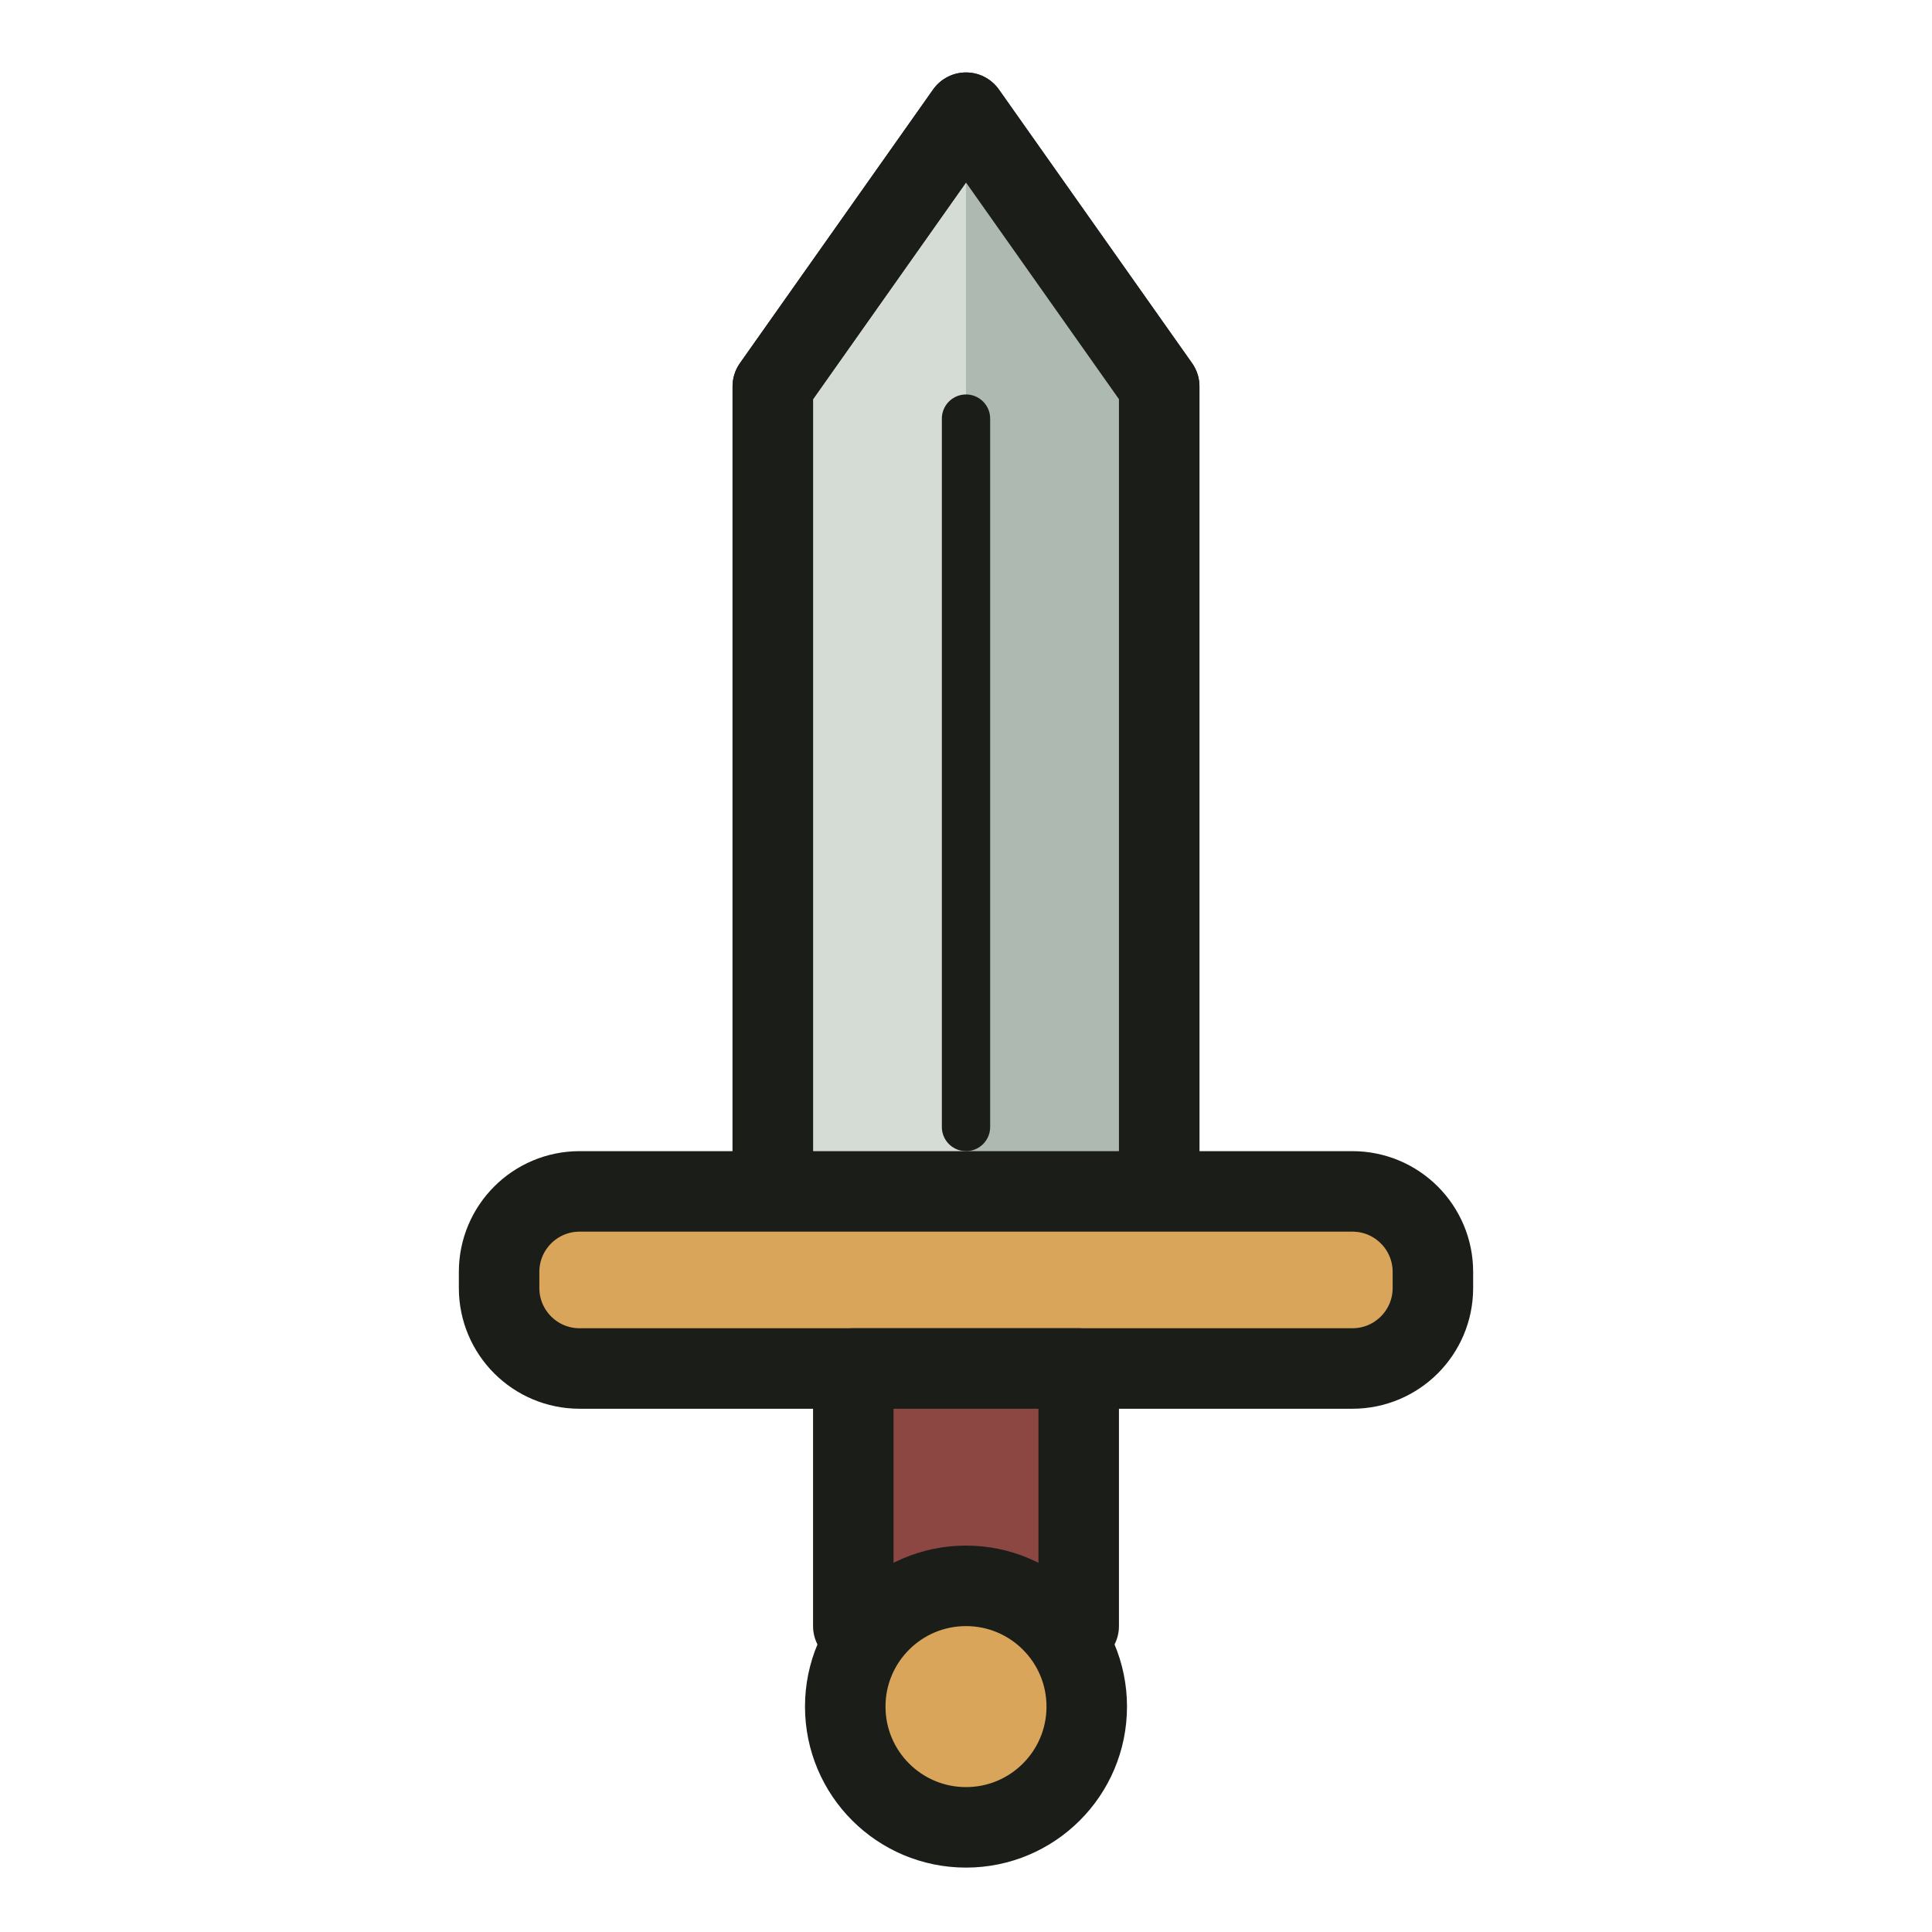
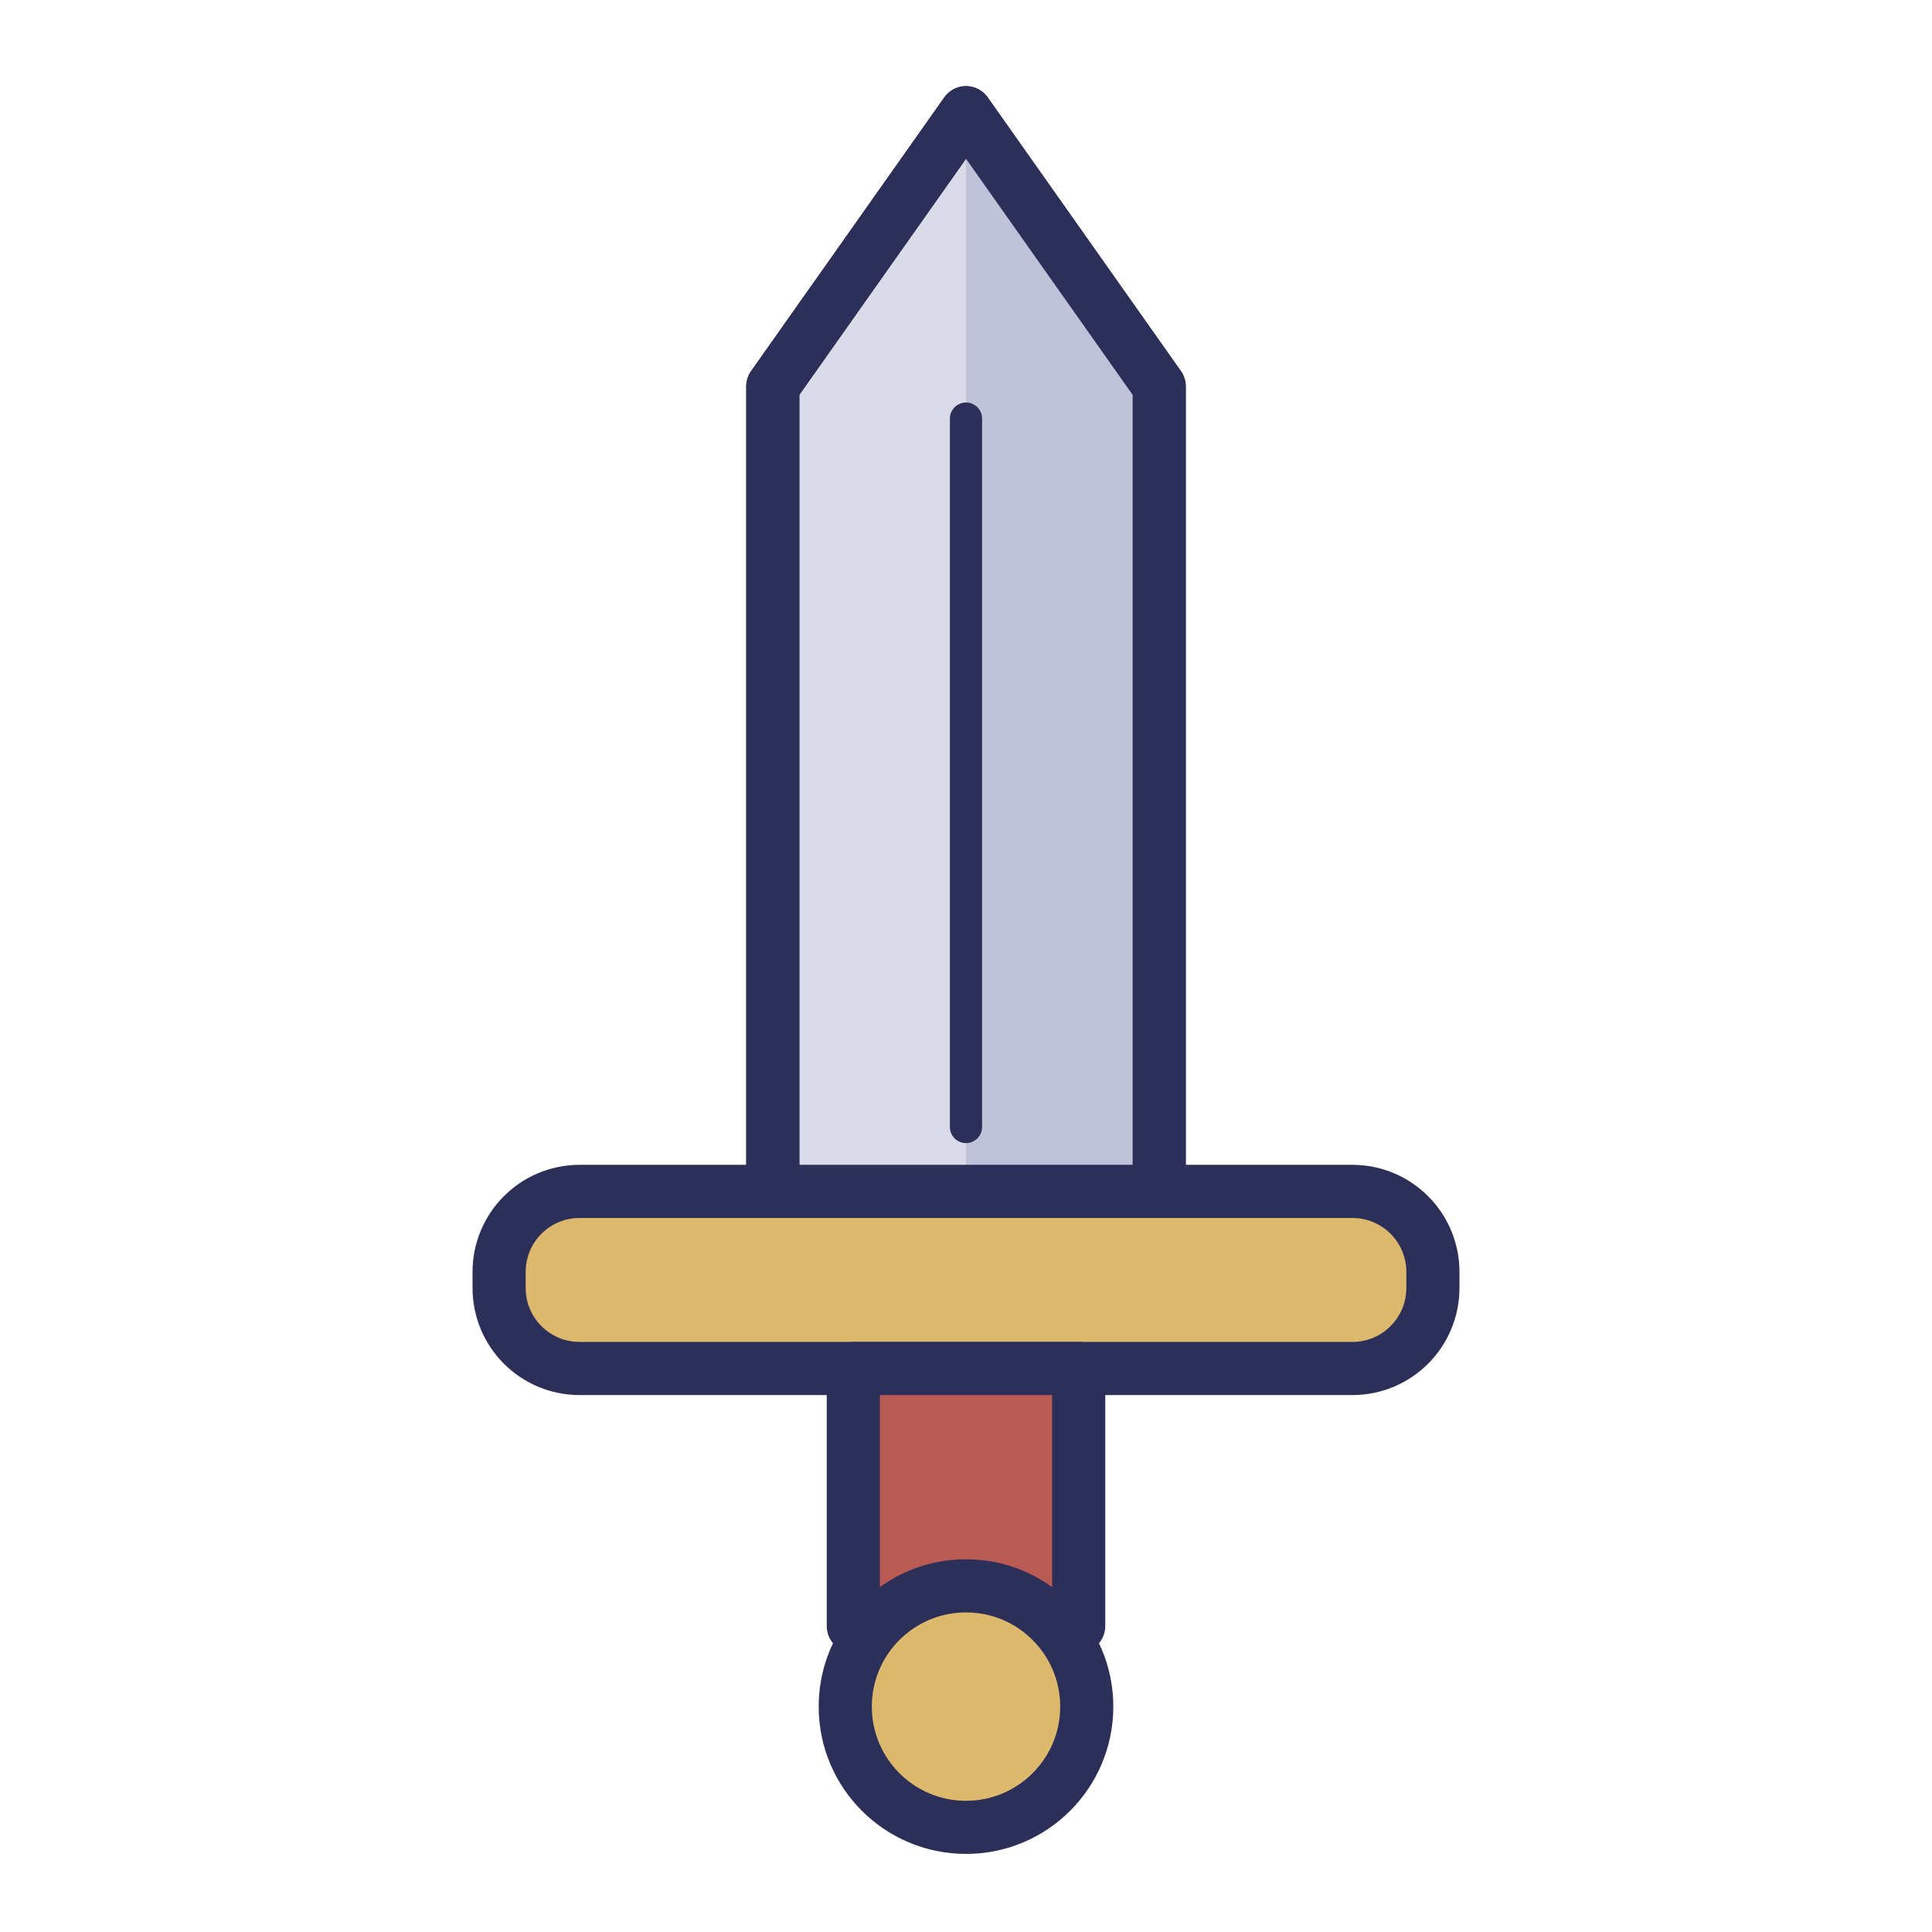
<svg xmlns="http://www.w3.org/2000/svg" viewBox="0 0 120 120">
-   <g stroke="#1B1D19" stroke-width="5" stroke-linejoin="round" stroke-linecap="round">
-     <path d="M60 7 L72 24 V76 H48 V24 Z" fill="#D5DCD6" />
-     <path d="M60 7 L72 24 V76 H60 Z" fill="#AEB9B1" stroke="none" />
-     <path d="M60 26 V70" stroke-width="3" fill="none" />
+   <g stroke="#2C2F58" stroke-width="3.3" stroke-linejoin="round" stroke-linecap="round">
+     <path d="M60 7 L72 24 V76 H48 V24 Z" fill="#DADBE8" />
+     <path d="M60 7 L72 24 V76 H60 Z" fill="#BFC2D8" stroke="none" />
+     <path d="M60 26 V70" stroke-width="2" fill="none" />
    <path d="M60 7 L72 24 V76 H48 V24 Z" fill="none" />
-     <rect x="31" y="74" width="58" height="11" rx="5" fill="#D9A55B" />
-     <rect x="53" y="85" width="14" height="16" fill="#8C4743" />
-     <circle cx="60" cy="106" r="7.5" fill="#D9A55B" />
+     <rect x="31" y="74" width="58" height="11" rx="5" fill="#DDB96E" />
+     <rect x="53" y="85" width="14" height="16" fill="#B95A54" />
+     <circle cx="60" cy="106" r="7.5" fill="#DDB96E" />
  </g>
</svg>
